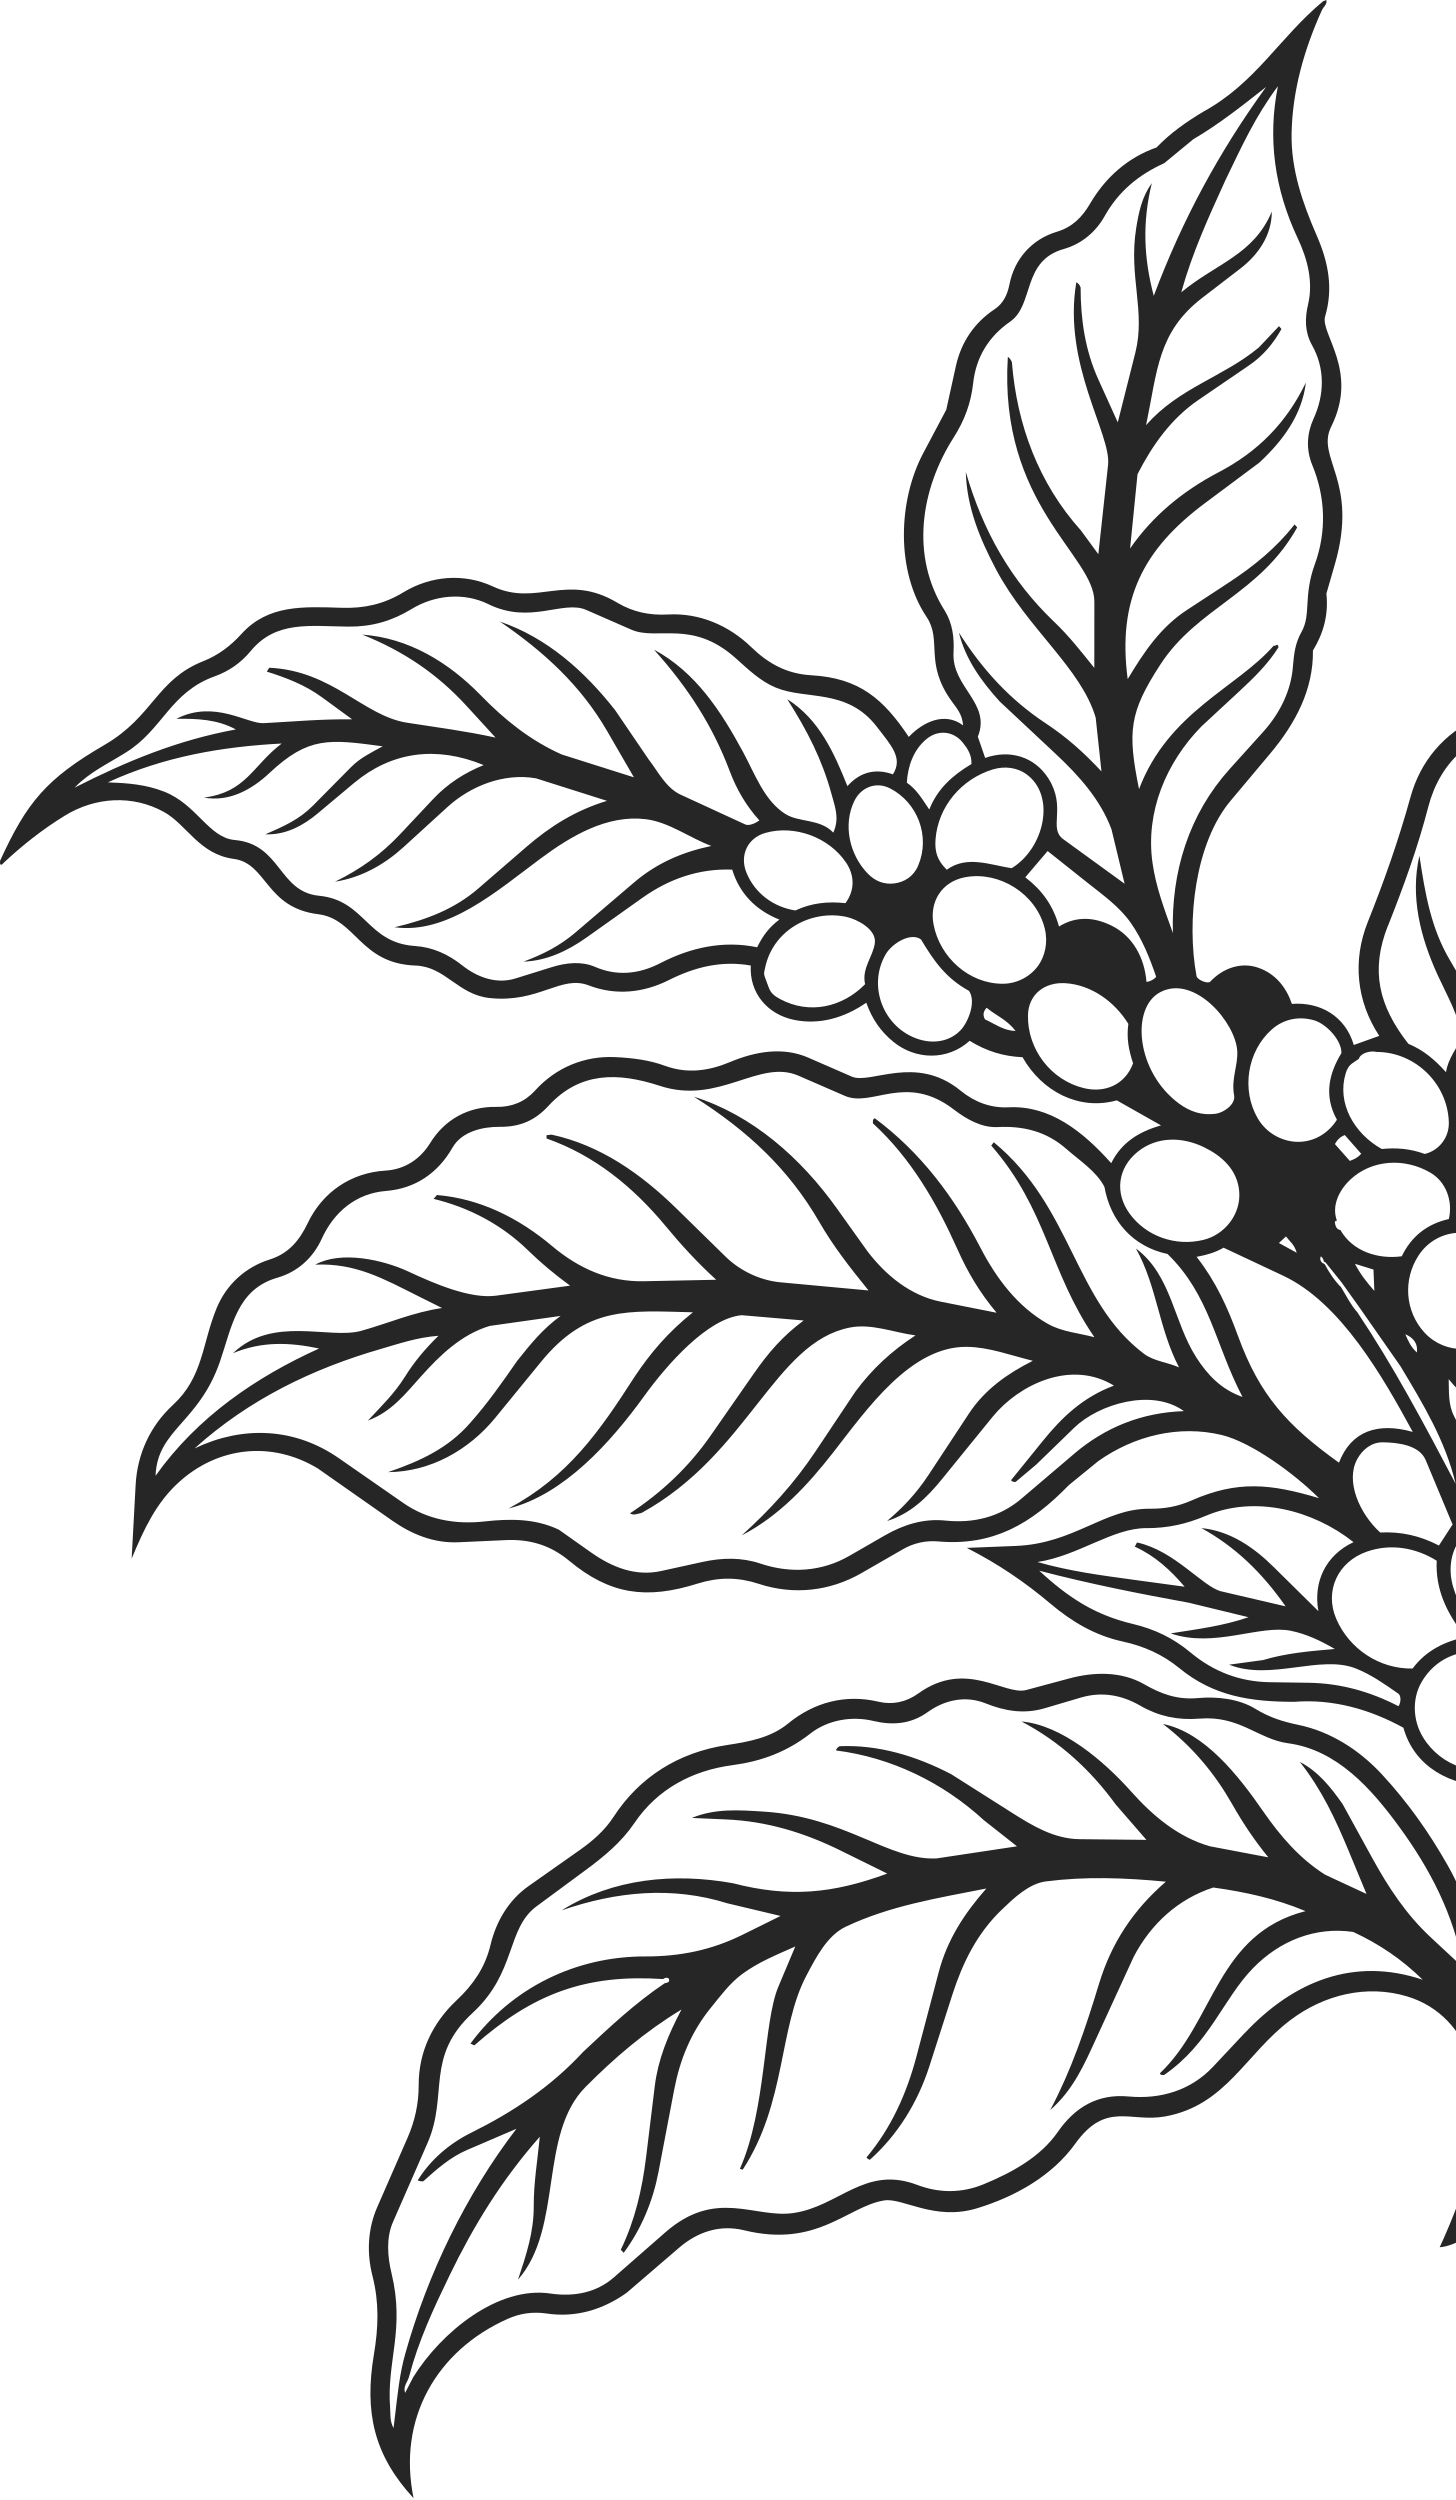
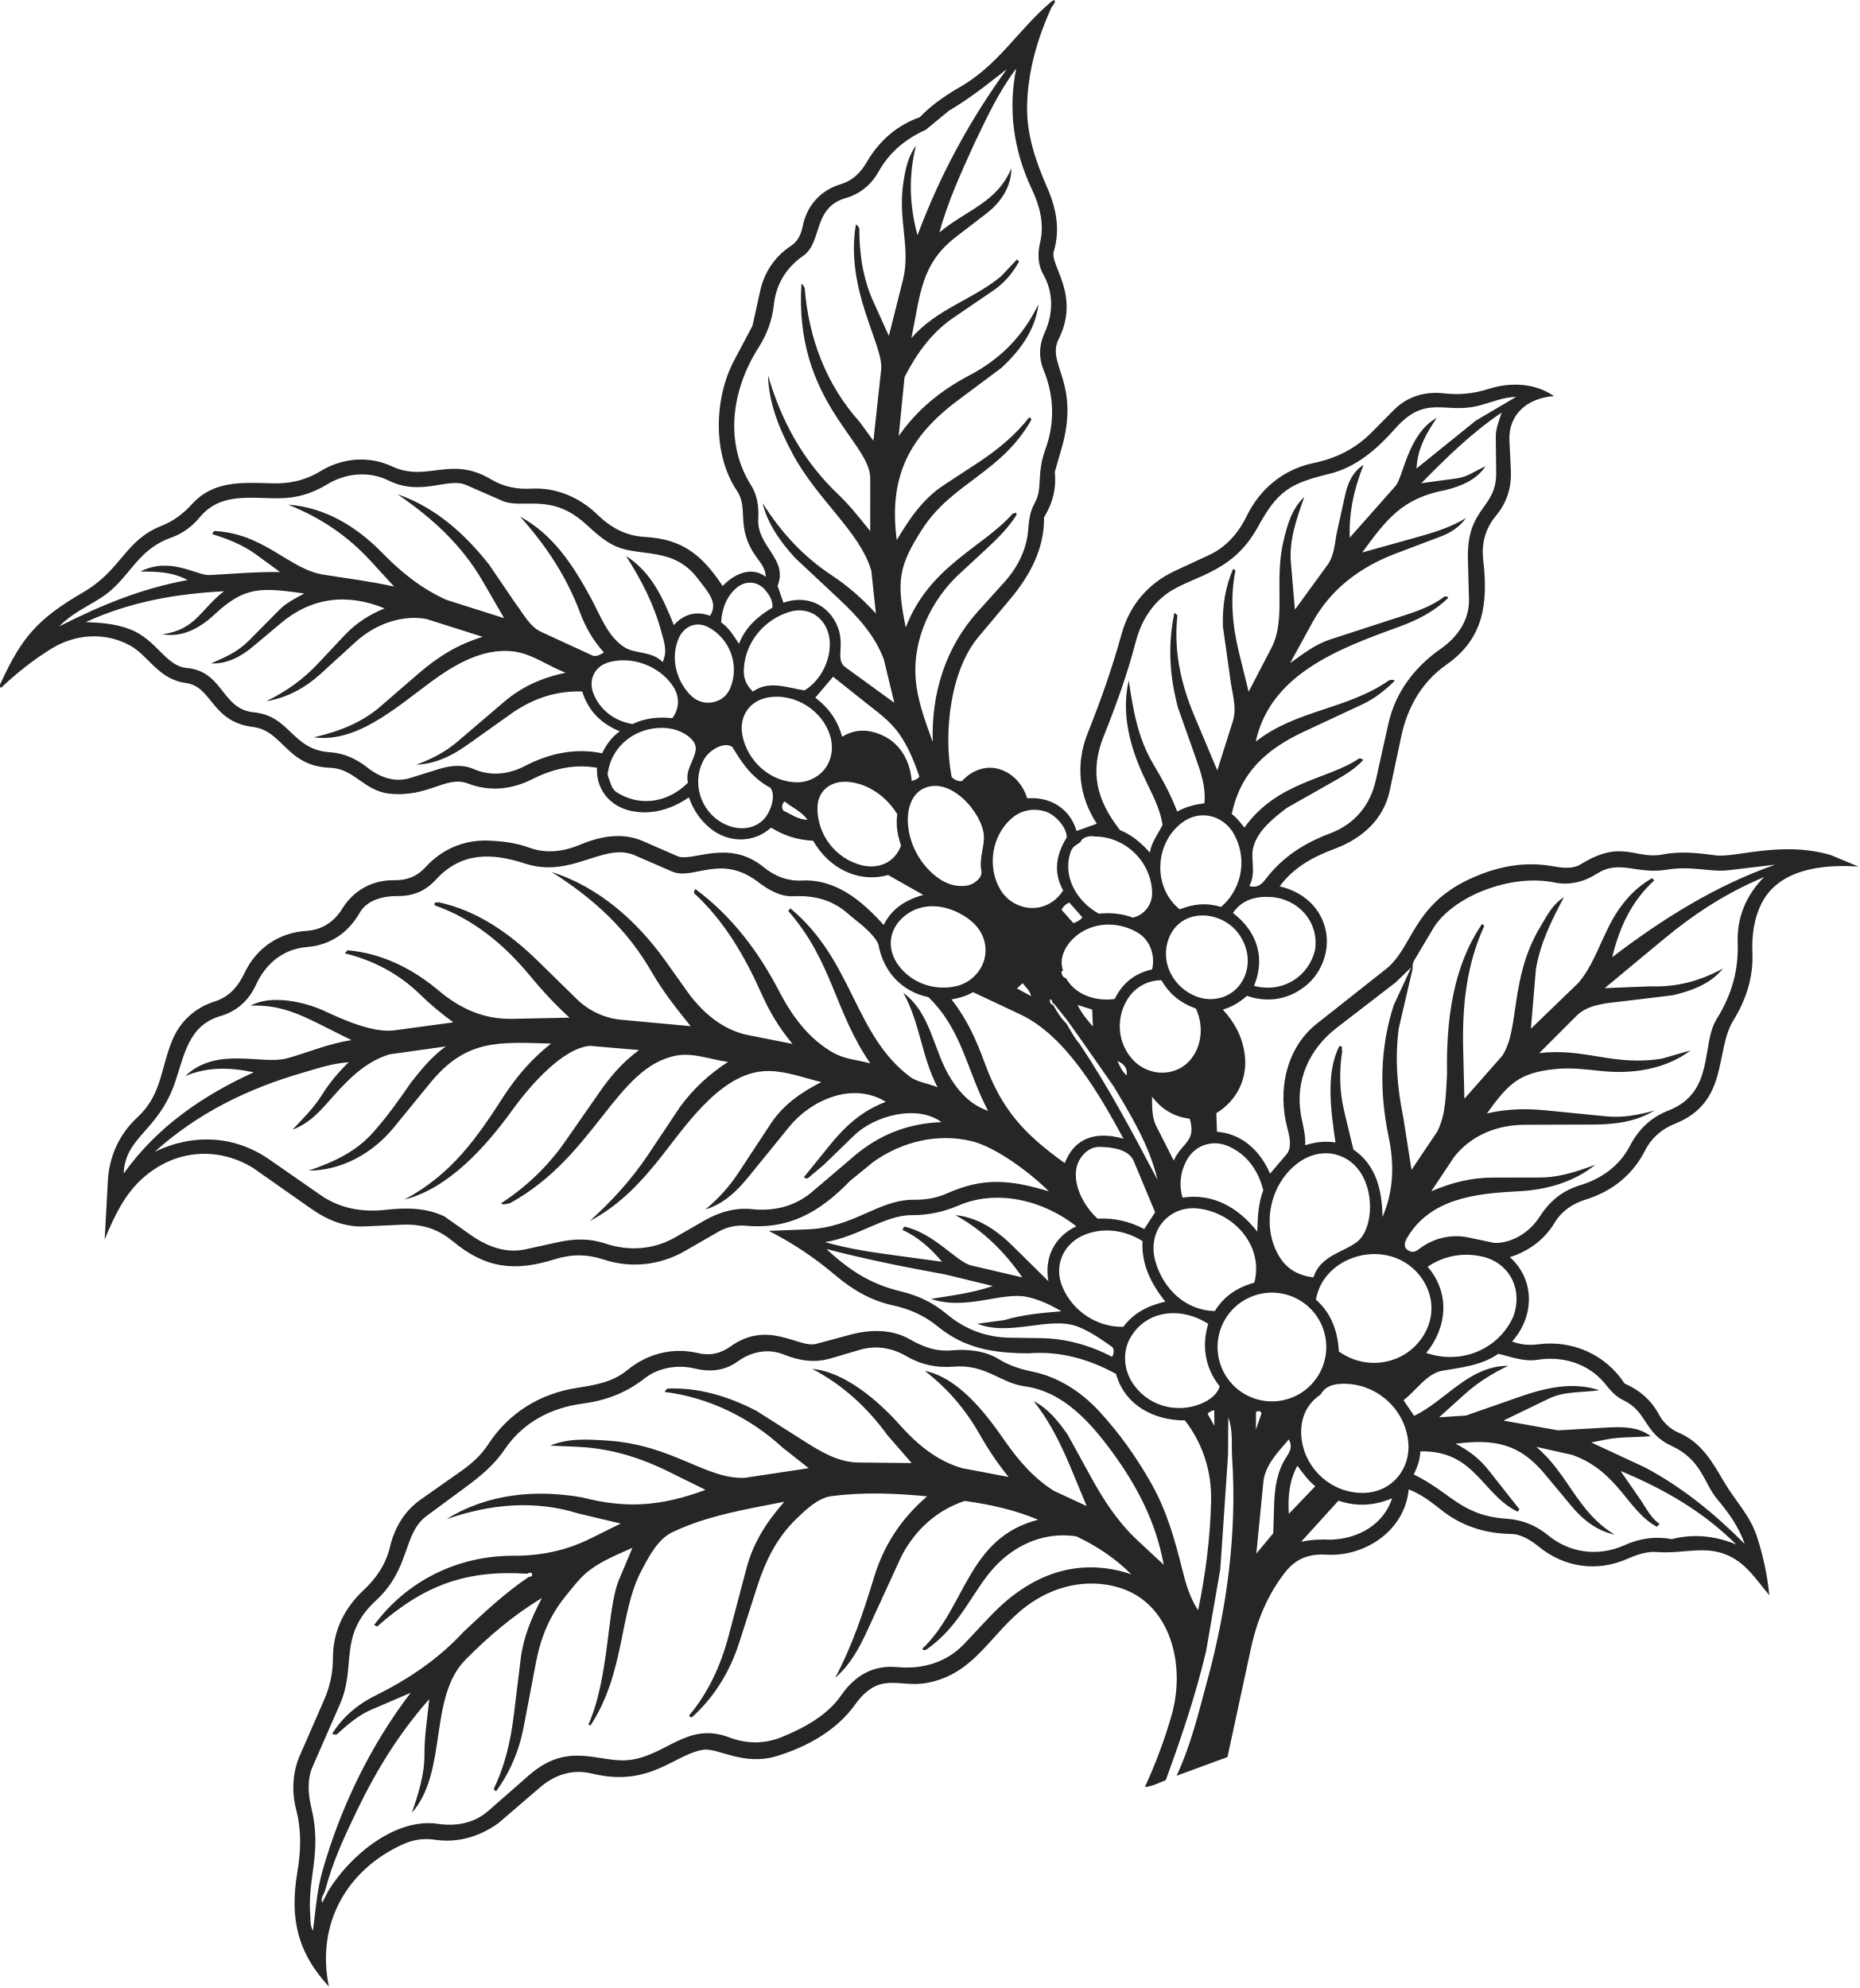
- <svg xmlns="http://www.w3.org/2000/svg" width="542" height="931" viewBox="0 0 542 931" fill="none">
+ <svg xmlns="http://www.w3.org/2000/svg" width="871" height="931" viewBox="0 0 871 931" fill="none">
  <path d="M857.512 400.482C834.386 393.614 812.995 401.786 803.495 400.565C795.174 399.493 787.247 398.502 778.861 400.135C765.648 402.72 759.778 392.714 740.368 404.695C736.006 407.384 730.671 406.239 725.901 405.465C712.657 403.322 699.701 406.205 687.623 411.949C661.425 424.423 661.617 443.878 649 453.857L616.643 479.422C602.158 490.872 598.206 510.887 602.885 528.345C603.952 532.32 605.102 537.51 602.505 540.554L594.772 549.622C590.128 538.865 581.672 530.964 569.91 530L569.619 521.317C579.268 515.384 584.415 505.105 582.892 493.694C581.817 485.69 578.327 478.947 572.649 472.798C577.408 471.384 580.579 469.288 583.948 466.36C593.529 469.733 603.679 468.205 611.954 461.272C618.387 455.882 622.77 446.139 620.969 436.34C618.97 425.462 610.548 417.651 599.268 415.093C605.885 406.07 615.157 401.182 625.172 397.44C638.003 392.65 647.981 383.611 650.801 370.319L656.16 345.088C659.094 331.296 665.694 319.463 677.447 311.222C694.875 298.999 696.932 282.626 694.6 262.26C693.707 254.489 695.593 247.451 700.63 241.443C705.638 235.466 707.912 228.241 707.538 220.39L706.874 206.287C706.315 194.483 714.812 186.426 727.737 185.508C718.921 179.385 707.495 178.845 697.189 182.115C690.207 184.333 683.431 185.05 676.227 184.213C667.31 183.188 659.003 185.666 652.678 192.064L642.311 202.528C634.648 210.261 625.631 214.667 615.114 216.852C601.012 219.782 589.991 229.005 583.844 241.655C579.936 249.702 574.183 256.239 566.147 259.965L550.24 267.356C537.639 273.203 528.967 283.477 525.282 296.792C520.828 312.87 515.527 327.967 509.354 343.371C503.646 357.634 505.103 372.821 513.644 385.762L504.152 389.152C500.971 378.281 491.455 373.034 481.103 373.858C478.999 367.623 474.872 362.449 468.305 360.292C461.974 358.212 455.374 360.588 450.695 365.558C449.774 366.538 445.836 364.879 445.584 363.488C441.771 342.888 445.066 313.932 458.261 298.218L473.011 280.64C482.294 269.586 489.146 256.9 488.935 242.263C492.989 235.657 494.76 228.725 493.953 221.047L497.135 210.019C506.083 179.044 489.924 170.555 495.736 158.893C506.132 138.078 491.558 124.265 493.481 117.796C496.542 107.468 494.715 97.71 490.402 87.837C485.091 75.667 480.743 63.125 480.988 49.73C481.281 33.667 485.725 18.279 492.263 3.819C492.899 2.416 494.317 1.654 493.935 -0L492.742 0.448C476.482 13.926 467.685 30.919 447.961 41.677C441.629 45.511 435.935 49.469 430.713 54.903C419.961 58.673 411.651 66.067 405.882 75.935C402.99 80.878 399.343 84.586 393.578 86.306C384.254 89.092 377.794 96.404 375.923 105.889C375.179 109.661 373.696 112.961 370.387 115.161C362.744 120.236 357.92 127.505 355.975 136.321L352.384 152.595L343.797 168.792C334.425 186.468 333.59 212.649 345.078 229.783C350.928 238.518 344.101 246.789 354.345 261.054C356.311 263.797 358.337 265.925 358.659 270.128C351.679 264.883 343.577 268.987 338.429 274.424C328.99 260.282 320.012 252.484 302.118 251.465C293.082 250.952 286.159 247.183 279.768 240.99C271.352 232.834 260.378 228.187 248.723 228.835C241.934 229.214 235.704 227.928 229.887 224.449C210.915 213.121 200.032 226.085 183.528 218.391C172.755 213.367 160.369 214.394 150.171 220.606C143.009 224.97 135.624 226.612 127.346 226.345C112.823 225.888 99.832 225.137 89.893 236.105C85.956 240.453 81.297 244.012 75.768 246.193C58.202 253.126 57.154 266.792 38.948 277.384C17.262 290.002 9.992 298.751 0.071 320.469C-0.22 322.241 0.411 322.565 1.507 321.166C8.425 314.742 15.744 308.915 24.126 303.76C35.477 296.772 49.381 295.913 61.061 302.384C69.607 307.123 74.163 318.142 87.037 319.853C99.518 321.513 98.832 338.025 118.481 340.452C132.637 342.2 133.994 358.838 154.742 359.574C165.96 359.974 170.48 370.456 182.455 371.682C200.766 373.563 208.878 362.96 219.246 366.962C229.077 370.751 239.425 369.835 249.111 364.969C258.709 360.147 268.644 357.63 279.587 359.566C279.02 369.756 285.775 377.777 295.746 379.809C305.167 381.735 314.458 379.055 322.603 373.407C324.754 379.489 328.005 384.16 332.721 388C341.061 394.791 352.952 394.99 361.095 387.596C367.301 391.417 373.479 393.367 380.791 393.716C388.003 406.439 401.792 413.709 415.89 409.773L432.363 419.099C424.03 421.451 417.572 425.561 413.82 433.165C403.155 421.209 390.888 411.601 375.648 412.36C368.916 412.697 362.901 410.405 357.691 406.137C340.993 392.479 324.184 403.97 317.201 400.93L300.995 393.862C291.662 389.793 281.432 391.496 271.925 395.484C263.864 398.866 255.89 399.908 247.737 396.934C241.735 394.731 235.528 393.976 229.147 393.672C217.635 393.123 207.033 397.543 199.284 406.098C195.431 410.363 190.542 412.314 184.88 412.207C174.409 411.995 165.589 416.899 160.183 425.686C156.519 431.646 150.709 435.513 143.632 435.927C130.829 436.674 120.117 443.869 114.575 455.533C111.537 461.913 107.472 466.829 100.462 469.026C91.402 471.879 84.31 478.338 80.683 487.131C75.138 500.584 75.781 512.721 64.312 523.297C55.932 531.029 51.136 541.468 50.513 552.947L49.026 580.433C53.652 569.32 58.173 559.671 66.533 552.051C81.219 538.644 101.254 536.541 118.318 546.83L145.998 566.236C153.436 571.454 161.656 574.746 170.731 574.34L188.356 573.537C197.357 573.127 205.03 575.461 211.895 581.175C227.166 593.884 240.704 595.729 259.822 589.72C267.628 587.265 274.916 587.301 282.625 589.84C295.527 594.086 309.095 592.583 320.839 585.811L336.292 576.908C340.257 574.628 344.776 573.627 349.322 574.028C369.747 575.811 383.943 567.598 398.044 553.05L409.046 544.083C422.39 534.652 439.077 530.554 454.999 534.403C466.006 537.064 482.082 548.816 491.199 557.923C473.17 552.507 460.788 551.246 443.664 558.803C438.51 561.072 433.625 561.899 428.11 561.852C411.263 561.707 400.097 574.83 378.261 575.708L360.037 576.435C371.845 582.474 381.58 589.105 391.268 597.271C399.259 604.017 407.888 609.088 418.093 611.302C426.023 613.02 432.952 616.112 439.226 621.247C451.954 631.669 465.646 633.758 481.992 633.758C496.405 632.624 510.145 636.555 522.634 643.408C526.67 658.021 540.27 665.206 554.899 665.196C563.376 676.197 567.482 689.142 567.153 703.119C566.743 720.556 564.544 737.356 561.076 754.123C557.146 748.034 555.347 741.779 553.631 734.889C550.157 720.916 546.333 707.419 539.201 694.801C532.195 682.405 524.238 671.157 514.601 660.748C506.225 651.705 495.537 644.86 483.65 642.374C477.55 641.102 472.77 639.582 467.486 636.361C461.26 632.569 453.151 631.729 446.024 632.37C438.403 633.051 432.384 630.833 426.063 627.202C417.633 622.356 407.423 622.565 398.156 625.06L382.187 629.356C374.041 631.544 359.781 617.79 341.934 630.669C337.478 633.882 332.387 634.964 327.082 633.704C314.869 630.821 303.124 633.914 293.481 641.851C287.005 647.184 278.729 648.641 270.658 649.865C252.795 652.576 238.159 661.692 228.486 676.603C225.242 681.605 220.784 685.504 216.004 688.88L196.833 702.381C189.439 707.592 184.765 715.48 182.668 724.28C180.688 732.59 176.286 739.046 170.102 744.851C161.057 753.332 155.876 764.185 155.916 776.486C155.941 783.356 154.505 789.851 151.785 796.08L140.441 822.032C136.973 829.976 136.508 838.943 138.685 847.447C141.241 857.43 140.941 866.699 139.249 876.771C135.663 898.146 139.12 914.234 154.027 930.343C147.918 900.753 162.577 875.385 188.981 863.572C193.704 861.454 198.534 860.813 203.54 861.552C214.372 863.166 224.443 860.182 233.356 853.84L252.863 837.084C259.864 831.076 268.101 828.355 277.173 830.568C304.372 837.216 315.637 821.645 329.225 819.449C336.201 818.324 347.934 827.229 363.902 822.351C378.014 818.036 391.795 810.353 400.434 798.304C411.881 782.332 420.921 790.543 433.939 788.157C456.615 784.011 463.805 764.899 480.6 752.239C493.046 742.854 508.954 738.893 524.132 743.499C548.263 750.832 555.386 779.801 548.667 803.236C545.377 814.699 541.401 825.411 536.142 836.886C539.8 836.582 542.339 835.015 545.939 833.673C553.201 813.754 559.882 794.033 564.816 773.285L571.472 734.774L575.106 681.195L575.215 663.788C577.547 670.186 576.604 676.527 577.001 682.561C579.338 717.819 574.669 752.851 565.335 787.194C561.158 802.544 557.802 816.983 551.002 831.604L574.825 822.85L585.872 771.713C588.68 758.696 593.809 746.542 601.904 736.226C606.865 729.903 613.144 727.585 620.919 728.062C639.291 729.193 657.908 716.762 659.696 697.487C665.671 699.783 670.416 703.561 675.304 707.388C684.903 714.901 695.727 718.182 707.802 718.373C712.518 718.451 717.228 721.556 720.788 724.448C732.639 734.056 747.921 736.285 762.037 730.046C766.316 728.157 771.192 726.45 775.812 726.824C788.88 727.889 799.425 722.96 811.231 729.405C818.642 733.449 822.875 740.401 828.568 747.033C827.651 737.567 825.7 728.531 822.729 719.462C819.507 709.615 812.492 702.7 807.471 694.121C801.857 684.518 796.713 675.393 785.842 670.8C782.332 669.313 779.125 666.392 777.153 662.913C773.534 655.99 768.138 651.117 760.843 647.965C751.924 634.377 736.498 627.452 720.321 629.561C716.194 630.083 712.304 629.798 708.111 628.235C718.665 616.527 718.907 599.277 707.083 588.745C715.896 585.953 723.22 580.582 727.971 572.706C731.253 567.254 736.331 563.703 742.533 561.789C754.909 557.97 764.641 550.187 770.422 538.745C773.358 532.923 778.235 528.7 784.313 526.292C809.852 516.186 802.941 492.209 811.682 477.97C817.735 468.109 821.147 457.692 820.654 446.009C820.312 437.937 821.458 429.702 825.192 422.603C833.316 407.194 853.121 404.616 870.363 405.838L857.456 400.472L857.512 400.482ZM463.603 757.004L451.748 769.648C443.467 778.476 432.161 781.851 420.224 780.724C408.762 779.648 400.256 784.777 393.928 793.931C387.435 803.313 376.765 809.099 366.283 813.422C358.069 816.81 349.627 816.719 341.588 813.66C322.021 806.223 312.437 821.787 295.297 824.153C280.882 826.14 266.644 814.799 247.745 831.348L228.587 848.118C221.995 853.889 213.568 855.383 204.952 854.11C185.483 851.22 164.357 868.449 153.901 885.234L150.854 891.118C150.043 888.627 151.824 887.033 152.343 885.04C155.819 871.751 161.393 859.814 167.418 847.365C176.385 828.833 186.852 811.774 201.028 795.712C200.13 804.769 198.736 812.869 198.767 821.525C198.806 831.144 196.046 839.56 192.908 848.939C209.91 829.497 200.447 794.828 218.155 777.075C228.887 766.308 240.114 756.612 253.782 748.348C248.747 757.931 245.065 766.828 243.825 776.97L240.624 803.157C239.137 815.324 236.459 826.921 231.178 837.812L232.262 838.953C238.828 830.073 243.14 819.755 245.24 808.75L251.063 778.2C253.214 766.915 257.397 756.697 264.71 747.703C268.264 743.333 271.756 738.549 276.354 735.159C282.335 730.75 289.036 728.035 296.169 724.866L289.885 739.781C284.17 753.361 285.465 785.237 275.537 807.685L276.577 807.991C292.843 783.109 289.912 755.257 300.389 735.544C303.847 729.038 308.039 720.78 314.947 717.509C331.408 709.712 348.856 706.918 367.306 703.28C358.935 712.807 352.742 722.461 349.593 734.38L341.281 765.855C337.625 779.689 331.845 792.514 322.697 803.403C323.013 803.939 323.414 804.121 323.923 804.314C334.258 795.12 341.772 782.953 346.116 769.431L354.642 742.865C358.474 730.939 363.848 719.992 373.1 711.122C377.402 707.001 383.122 701.453 389.457 700.642C404.266 698.735 418.903 699.274 434.169 700.74C421.909 711.312 413.829 723.743 409.288 738.731C404.263 755.284 398.944 771.053 391.096 785.787C399.682 778.269 403.745 768.895 408.052 759.503L422.218 728.645C428.64 716.421 438.731 707.184 451.819 702.91C463.869 704.587 475.004 707.034 486.182 711.698C453.027 720.176 452.345 752.764 431.938 772.103C432.144 772.816 432.977 772.794 433.546 772.704C450.418 761.075 455.518 744.339 466.626 732.942C476.622 722.68 489.842 717.401 503.948 719.458C513.627 723.949 522.137 729.699 529.81 737.261C504.251 728.646 481.707 737.761 463.611 757.053L463.603 757.004ZM544.978 732.798L532.797 721.453C523.672 712.961 517.06 702.913 511.044 691.964L499.964 671.798C495.567 665.572 490.912 659.682 484.065 656.145C492.287 666.576 497.393 677.565 502.334 689.5L508.888 705.308L493.541 698.177C484.031 692.199 476.77 683.745 470.398 674.531C461.284 661.337 448.532 645.073 433.095 642.019C444.119 650.504 452.332 660.357 458.999 672.1C463.048 679.225 467.231 685.407 472.319 691.674L450.581 687.558C438.772 684.201 429.297 676.215 421.225 667.15C411.032 655.703 395.322 642.38 380.398 641.076C394.646 648.547 406.153 659.147 415.507 672.011L426.926 685.17L402.012 684.908C392.613 684.813 384.552 679.954 376.828 675.051L354.271 660.735C341.117 653.882 327.078 649.679 312.685 650.286C312.025 650.659 311.442 651.127 311.347 651.87C331.823 654.454 351.057 663.741 366.44 677.883L378.725 687.568L348.816 692.072C330.857 692.979 314.929 676.558 284.288 674.633C275.305 674.07 266.389 673.377 257.638 676.998L270.508 677.566C285.587 678.229 299.445 682.448 313.002 689.129L330.414 697.719C309.95 705.262 293.769 706.697 272.869 701.299C251.18 697.425 228.376 699.404 209.137 711.424C229.722 704.313 250.407 702.392 270.861 708.788L290.682 713.5L276.346 720.591C264.995 726.197 253.194 728.615 240.47 728.574C214.361 728.48 190.504 740.323 175.195 761.031L176.633 761.707C198.348 742.531 217.939 735.097 246.941 737.003C247.531 736.553 248.329 736.326 248.892 736.717C249.369 737.047 249.27 737.863 248.926 738.107C248.647 738.306 247.905 738.543 247.536 738.557C236.607 745.895 227.084 754.816 217.156 764.127C205.213 777.064 191.134 786.47 175.417 794.257C167.007 798.425 160.136 804.561 155.561 811.965C156.215 812.322 156.856 812.341 157.586 812.347C162.484 807.96 167.533 803.392 173.967 800.632L192.313 792.761C173.471 817.342 159.273 846.789 150.919 876.523C148.773 884.168 148.079 891.641 147.176 899.057L146.547 904.241C145.11 901.497 145.469 899.159 145.285 896.817C143.922 879.141 150.912 867.681 145.779 846.444C144.27 840.214 143.8 833.293 146.347 827.462L159.211 798.06C167.086 780.052 158.158 766.082 176.034 749.575C192.413 734.451 188.502 718.264 199.817 709.907L217.757 696.67C224.919 691.392 231.36 686.134 236.326 678.801C244.806 666.272 257.784 659.327 272.763 657.347C283.692 655.901 293.122 652.347 301.821 645.545C308.318 640.464 317.248 638.979 325.247 640.879C332.382 642.583 339.204 642.099 345.528 637.55C351.729 633.09 359.512 631.319 367.01 634.321C374.131 637.175 381.29 638.444 389.08 636.14L402.513 632.174C410.276 629.881 417.686 631.181 424.615 635.187C431.523 639.19 438.74 640.667 446.663 640.018C461.717 638.789 468.399 647.668 479.752 649.202C497.871 651.653 510.647 666.017 521.103 680.348C532.62 696.12 541.344 712.921 544.975 732.789L544.978 732.798ZM609.259 522.271C606.398 506.167 613.071 491.292 625.892 481.413L653.548 460.099L660.914 452.987L652.681 470.734C646.111 491.11 645.984 511.735 650.344 532.576C652.983 545.158 652.674 557.859 647.43 569.9C647.233 556.848 644.226 545.444 633.799 538.325L629.478 520.327C627.216 510.878 627.148 501.571 628.576 492.013C628.288 491.799 628.39 491.241 628.463 490.799C628.459 490.623 628.456 490.448 628.456 490.282C628.356 490.101 628.025 489.965 627.675 489.92C627.534 489.931 627.381 489.937 627.223 489.934C620.716 502.429 623.289 520.533 625.411 535.002C620.133 534.314 615.983 534.856 611.207 536.307C611.509 531.33 610.095 526.987 609.262 522.28L609.259 522.271ZM616.247 608.628C617.762 600.046 623.526 593.401 631.483 589.881C642.98 584.802 656.551 587.206 664.531 596.939C671.279 605.16 672.434 616.116 666.59 625.483C658.129 639.055 640.064 642.226 627.005 632.916C626.43 623.446 623.547 615.083 616.247 608.628ZM608.476 544.193C613.838 540.432 620.066 539.141 625.99 540.802C644.547 546.02 644.902 574.373 635.549 581.535C628.688 586.784 618.502 587.858 615.048 598.218C606.843 597.123 601.583 593.55 598.011 586.505C590.797 572.286 595.33 553.403 608.476 544.193ZM571.813 639.77C566.868 626.611 573.53 611.927 586.688 606.983C599.847 602.039 614.529 608.702 619.474 621.861C624.419 635.021 617.757 649.704 604.599 654.649C591.44 659.593 576.757 652.93 571.813 639.77ZM590.644 662.23L588.139 669.501L588.206 661.328C588.211 660.983 589.352 660.783 589.681 660.857C590.01 660.931 590.979 661.242 590.635 662.234L590.644 662.23ZM545.717 609.564C537.696 611.476 531.088 614.634 526.041 621.363C513.724 621.606 502.425 614.046 497.619 602.86C493.113 592.363 498.322 581.582 508.961 577.844C517.699 574.769 527.054 576.242 535.03 581.206C534.535 591.67 538.527 600.553 545.717 609.564ZM513.99 570.706C506.317 563.727 500.941 551.633 505.421 543.392C507.364 539.825 510.759 537.052 514.992 537.115C520.616 537.204 528.578 538.121 530.936 543.761L540.936 567.721L535.857 575.553C528.686 571.846 521.733 570.322 513.99 570.706ZM493.637 470.134L499.535 477.479L505.938 486.443L521.51 508.746C529.86 522.673 538.228 536.396 542.09 552.592C530.337 530.247 518.981 508.875 505.472 488.686C502.963 485.909 501.356 482.49 499.441 479.385C496.967 476.948 494.949 473.819 493.301 470.759L492.763 470.463C491.871 470.081 491.322 468.811 491.904 467.844C492.836 468.637 492.878 469.359 493.024 469.886C493.273 469.855 493.493 469.97 493.628 470.138L493.637 470.134ZM502.845 439.3C510.854 431.769 523.081 431.093 532.682 436.704C538.618 440.169 541.086 447.4 539.542 453.966C531.496 455.784 525.599 460.39 522.017 467.837C513.295 469.046 503.704 466.061 499.185 458.072C497.959 457.879 497.454 456.977 497.233 455.948C497.106 455.362 496.836 454.642 497.871 454.575C495.84 449.197 498.537 443.35 502.854 439.296L502.845 439.3ZM497.115 426.041C498.045 424.34 499.19 423.349 500.777 422.679L506.911 429.655C505.418 431.297 504.363 431.641 502.678 432.327L497.118 426.05L497.115 426.041ZM527.641 503.657C525.412 501.626 524.49 499.53 523.337 496.877C525.799 497.926 528.124 499.827 527.641 503.657ZM511.478 472.784L511.809 480.745C508.71 477.171 506.606 474.531 504.581 470.636L511.478 472.784ZM541.197 591.121C539.273 584.756 540.182 578.241 543.59 573.51C547.673 567.84 554.224 565.139 561.197 565.969C577.895 567.957 591.868 583.378 587.414 600.672C579.188 602.952 573.018 607.245 568.892 613.992C555.368 613.649 545.089 604.021 541.192 591.133L541.197 591.121ZM576.844 537.558C584.431 541.432 589.376 548.563 591.592 557.365C589.249 563.795 588.993 569.42 588.8 576.788C580.205 565.78 568.219 558.633 553.803 560.839C551.991 554.744 552.826 548.89 555.608 543.574C559.729 535.706 569.068 533.153 576.848 537.568L576.844 537.558ZM539.492 513.598C544.147 519.57 549.653 522.968 557.17 523.916C560.355 534.91 553.476 534.855 549.671 543.508L541.453 527.307C539.258 522.987 539.631 518.087 539.492 513.598ZM558.424 495.062C551.781 504.459 538.229 504.677 530.48 496.251C523.202 488.333 522.424 476.528 528.261 467.558C531.759 462.181 537.548 459.059 543.878 459.061C547.603 465.435 552.638 469.654 560.051 472.346C563.401 479.63 563.129 488.42 558.433 495.059L558.424 495.062ZM581.997 459.038C577.585 467.181 567.909 469.778 559.949 466.543C549.87 462.453 543.897 451.81 546.695 441.447C548.523 434.67 553.48 429.939 560.41 428.914C568.048 427.78 575.598 431.501 579.605 436.688C584.664 443.237 585.974 451.703 582.006 459.035L581.997 459.038ZM553.681 385.174C561.556 379.306 571.694 381.451 577.088 389.308C584.255 400.583 582.346 415.663 571.83 424.707C564.959 422.684 558.974 423.239 552.483 425.876C539.767 415.626 540.554 394.96 553.678 385.165L553.681 385.174ZM615.923 444.399C613.285 456.905 600.991 465.339 587.275 461.69C592.791 448.3 588.452 435.952 577.392 427.563C581.602 421.315 588.119 419.688 594.825 420.057C607.754 420.78 617.538 431.331 615.919 444.39L615.923 444.399ZM700.477 204.721L700.664 221.372C700.861 238.571 686.791 237.217 687.431 261.794L687.922 280.66C688.167 290.191 682.678 298.261 674.769 303.789C662.477 312.367 653.466 324.172 650.183 338.916L644.327 365.258C641.721 376.963 634.559 385.89 622.861 390.296C610.826 394.828 600.529 401.358 592.662 411.755C590.794 414.224 588.646 416.029 585.042 414.899C588.483 408.846 585.445 402.256 586.957 396.626C589.038 388.891 596.538 382.966 602.638 378.346L623.097 366.751C628.657 363.601 634.099 360.632 638.368 355.951C637.984 355.264 637.129 355.201 636.443 355.199C622.097 365.058 598.284 365.848 582.766 387.548C580.626 385.089 579.576 383.208 576.848 381.229C580.838 361.979 592.725 350.996 610.724 342.591L637.948 329.888C643.889 327.115 648.766 323.142 653.186 318.81C652.378 318.095 651.182 318.399 650.389 318.666C630.839 332.32 607.017 332.365 588.052 347.327C594.902 315.997 626.124 304.036 655.088 293.558C663.852 290.39 671.725 286.34 678.226 279.969C677.945 279.275 677.126 279.281 676.479 279.358C669.076 284.987 660.063 287.386 651.034 290.322L623.096 299.406C615.992 301.712 610.478 306.039 604.177 310.537L614.557 291.588C623.151 275.908 636.827 265.594 653.666 259.215L674.935 251.16C679.676 249.368 683.658 246.552 686.565 242.591C678.56 247.449 670.153 249.746 661.35 252.201L637.944 258.72C649.349 243.107 656.802 233.239 677.076 229.477C684.382 227.625 691.394 224.772 695.687 218.358C690.841 220.48 687.332 223.337 682.358 224.01L665.599 226.286C677.349 214.357 688.944 202.902 703.201 193.221C701.946 197.32 700.434 200.652 700.481 204.677L700.477 204.721ZM516.89 344.759C522.723 330.054 527.918 315.808 531.892 300.471C534.026 292.239 538.243 284.74 544.735 279.339C556.671 269.398 576.283 270.042 589.047 246.819C598.105 230.352 603.5 226.485 622.494 221.915C635.224 218.847 644.919 210.215 653.406 200.666C667.858 184.396 676.616 194.044 692.343 190.016C698.438 188.453 703.846 186.005 710.022 185.846L691.092 197.002L663.363 219.394C663.849 210.18 667.67 203.34 672.873 195.669C659.307 203.125 657.196 223.447 653.487 227.625L632.089 251.795C631.691 239.671 634.089 229.074 638.551 217.69C633.161 221.129 631.064 226.666 629.847 232.164L626.228 248.531C625.068 253.768 624.98 260.006 621.767 264.425L606.407 285.525L604.537 263.541C603.634 252.895 607.124 243.238 610.783 232.759C604.932 238.263 602.919 245.681 601.142 253.01C596.455 272.397 602.585 289.705 595.33 303.614L584.737 323.932L580.283 305.828C577.121 292.986 575.945 280.26 578.574 267.123C578.115 266.786 577.794 266.678 577.509 266.391C573.717 274.966 572.438 283.926 572.69 293.362L576.017 317.013C576.74 323.86 579.452 331.104 577.367 337.697L570.064 360.769L559.247 335.079C552.853 319.887 549.578 304.312 551.396 288.133L549.994 286.945C546.785 301.859 547.688 316.652 551.674 331.491L559.923 354.8C562.394 361.79 564.766 368.517 564.027 376.174C559.57 376.757 555.634 377.706 551.274 380.041C548.211 371.973 544.362 364.991 540.049 357.746C532.907 345.735 530.709 332.832 528.591 318.652C525.105 333.878 528.916 348.97 535.371 363.079C538.871 370.733 543.269 378.123 544.392 386.285C542.626 390.212 539.22 394.256 538.501 399.286C534.392 394.74 530.285 391.139 524.468 388.71C513.519 374.699 510.212 361.527 516.862 344.738L516.89 344.759ZM506.045 394.302C506.583 392.302 510.051 391.134 512.651 391.747C526.956 391.735 539.138 403.526 539.543 417.934C539.707 423.651 535.85 428.488 530.581 429.73C525.175 427.76 520.101 427.339 514.571 427.889C504.292 422.159 497.753 410.814 501.142 399.699C501.633 398.101 502.273 396.873 503.728 395.88L506.04 394.315L506.045 394.302ZM473.579 383.399C478.088 379.387 483.93 378.314 489.561 380.023C493.702 381.283 499.641 387.158 499.544 392.183C495.011 399.644 492.841 407.89 497.869 416.986C494.52 422.287 488.842 425.595 482.423 425.19C477.27 424.861 471.645 422.059 468.383 416.477C462.222 405.916 464.411 391.551 473.588 383.395L473.579 383.399ZM460.747 391.452C461.061 396.853 458.429 401.739 459.579 407.896C460.223 411.354 455.554 414.387 452.794 414.758C447.621 415.455 443.239 414.025 439.123 411.01C423.072 399.238 420.952 375.289 432.125 369.459C444.784 362.853 460.135 380.697 460.759 391.458L460.747 391.452ZM482.908 466.527L476.267 462.901L478.899 460.447C480.359 462.424 481.955 463.299 482.908 466.527ZM381.818 326.702L390.137 316.925L405.196 328.903C410.918 333.457 416.945 337.687 421.18 343.787C425.389 349.844 428.078 356.503 430.549 363.743C429.833 364.74 428.174 365.581 426.948 365.637C426.218 356.724 421.934 348.669 414.003 344.737C407.648 341.596 400.938 340.969 394.371 345.037C392.2 337.185 388.089 331.527 381.809 326.706L381.818 326.702ZM483.246 88.676C486.983 96.604 489.098 104.997 487.113 113.433C485.899 118.608 485.878 123.697 488.614 128.572C493.472 137.213 493.253 147.002 489.183 155.889C486.643 161.437 486.313 167.444 488.718 173.264C493.64 185.174 494.038 198.016 489.671 210.039C485.236 222.213 488.382 228.815 484.649 235.393C482.248 239.621 481.845 243.804 481.448 248.61C480.698 257.538 476.414 265.883 470.436 272.514L457.987 286.317C442.744 303.217 436.095 324.713 436.794 347.481C433.531 338.408 430.482 330.377 429.197 321.371C426.489 302.382 434.284 283.885 447.462 270.474L461.504 257.455C466.983 252.372 472.203 247.292 476.096 241.059C476.077 240.484 475.801 240.027 475.57 240.103C475.315 240.199 474.512 240.771 474.392 240.369C460.715 256.13 435.124 265.018 424.173 293.868C419.826 272.398 420.537 265.303 432.085 247.526C446.045 226.047 469.139 221.329 483.051 196.459C482.822 196.015 482.508 195.842 482.118 195.303C475.215 204.091 466.972 210.805 457.575 216.965L441.999 227.172C432.259 233.555 426.147 242.565 419.952 252.906C416.038 223.157 425.862 204.417 448.747 187.358L468.967 172.278C477.616 164.268 484.879 154.586 486.315 142.448C479.052 157.524 468.377 168.248 453.866 175.842C440.42 182.869 429.193 192.18 420.845 204.255L423.609 176.6C429.127 165.786 436.162 155.858 446.285 148.947L465.207 136.027C470.393 132.488 474.18 127.937 477.218 122.524C476.962 122.121 476.654 121.936 476.291 121.469L468.796 129.399C455.363 140.526 439.09 144.344 426.798 158.316C431.062 137.997 431.074 123.702 447.782 110.866L461.933 99.989C468.544 94.906 473.634 87.6 473.619 78.793C466.877 94.951 452.83 98.109 439.9 108.86C444.031 93.995 450.114 80.787 456.388 67.007C462.186 55.059 467.28 43.615 475.894 32.106C471.98 51.587 474.693 70.532 483.246 88.676ZM364.157 274.308C369.207 261.778 354.392 255.924 355.091 243.044C355.393 237.516 354.767 232.087 351.728 227.264C339.071 207.129 342.711 182.44 355.161 162.89C359.201 156.55 361.595 150.09 362.411 142.664C363.473 132.963 368.23 125.294 376.176 119.782C385.212 113.519 380.461 97.169 396.093 92.75C402.742 90.865 408.018 86.461 411.367 80.494C416.577 71.21 424.008 65.102 433.578 60.758L444.377 51.857C454.168 46.11 462.439 39.469 471.49 32.389C454.068 56.437 440.336 81.675 429.664 110.16C425.933 96.222 425.347 82.797 428.943 68.195C425.213 73.369 424.05 79.096 423.098 85.108C420.259 103.052 426.693 115.943 422.804 131.341L416.259 157.288L408.989 141.23C404.092 130.411 402.42 118.88 402.423 107.135C402.118 106.075 401.531 105.454 400.812 105.142C395.656 135.753 413.887 161.65 412.647 173.091L409.021 206.39L402.54 197.55C386.817 180.043 378.687 158.269 376.828 134.846C376.383 133.829 375.824 133.197 375.319 132.877C371.83 187.919 407.549 206.871 407.537 224.013L407.521 248.722C402.39 242.368 398.151 236.893 392.594 231.592C376.433 216.183 366.026 197.697 359.664 175.758C360.004 188.777 364.886 200.692 370.999 212.176C382.745 234.253 402.621 248.818 408.036 267.267L410.182 287.277C403.445 280.05 397.152 274.475 389.35 269.31C376.185 260.601 365.949 249.513 357.112 235.592C359.442 245.275 365.366 253.629 372.331 261.27L393.188 280.797C401.737 288.808 409.756 297.674 413.92 308.841L418.8 329.102L395.977 312.528C390.232 308.357 397.305 300.742 390.419 289.881C385.296 281.808 376.081 278.994 366.874 282.256L364.142 274.324L364.157 274.308ZM369.787 286.524C374.395 285.125 378.91 285.996 382.021 288.163C393.444 296.134 388.92 315.927 376.744 323.319C368.818 322.14 360.101 318.411 352.578 323.888C348.972 320.348 348.036 317.083 348.399 312.488C349.351 300.366 358.032 290.088 369.783 286.515L369.787 286.524ZM345.035 275.216C349.363 271.635 354.997 272.221 358.469 276.455C360.293 278.68 361.928 281.152 361.763 284.53C354.583 288.818 349.106 293.796 346.065 301.465C343.282 297.377 341.498 294.15 337.699 291.452C338.062 285.339 340.151 279.254 345.035 275.216ZM27.771 293.328C33.301 287.55 40.232 284.426 46.889 280.21C60.648 271.693 63.274 257.83 80.029 251.836C85.287 249.954 89.802 246.761 93.344 242.468C102.796 231.007 115.359 233.219 129.71 233.355C138.419 233.44 145.88 231.311 153.295 226.79C161.971 221.503 172.841 220.537 181.884 224.995C197.508 232.698 209.666 223.349 218.312 227.136L235.064 234.466C244.792 238.73 257.606 230.517 273.903 245.044C278.541 249.173 283.027 253.619 288.866 256.049C300.17 260.771 315.445 256.206 326.537 270.651C331.943 277.682 336.388 282.321 332.509 288.372C326.307 286.108 320.335 287.334 315.581 292.768C310.642 280.427 305.099 267.888 293.173 260.376C300.624 272.074 306.174 282.917 309.654 295.691C311.027 300.756 312.69 304.767 310.32 310.074C305.4 304.835 297.601 306.342 292.518 303.159C284.611 298.211 281.061 288.071 276.749 280.109C268.547 264.973 259.147 250.328 243.552 241.929C256.185 256.024 265.404 270.27 271.792 287.272C274.369 294.13 277.976 300.216 282.797 305.523C281.536 306.454 279.003 307.707 277.518 307.018L253.477 295.942C248.022 293.429 245.078 287.364 241.492 282.715L229.045 264.414C217.765 250.101 203.916 237.554 186.167 231.472C202.628 242.757 216.241 255.226 226.096 272.246L236.074 289.48L209.133 280.948C197.4 275.691 187.92 268.05 178.972 258.868C167.149 246.735 152.261 237.561 134.923 236.333C150.244 242.455 162.816 250.94 173.714 262.85L184.54 274.683C173.332 272.233 162.74 270.871 151.527 269.129C135.416 266.629 123.802 249.741 100.267 248.669L99.355 250.113C106.432 252.328 113.597 255.051 119.862 259.639L131.138 267.883C119.497 267.737 109.218 268.731 98.17 269.307C92.096 269.625 79.809 260.461 65.714 267.67C73.369 267.631 80.696 267.798 87.835 271.642C66.141 275.636 47.381 283.372 27.795 293.308L27.771 293.328ZM341.939 322.346C340.17 326.513 336.641 328.546 333.026 328.99C329.397 329.428 326.006 328.312 323.045 325.216C316.314 318.173 313.883 307.166 318.121 298.34C320.63 293.126 326.281 290.961 331.406 293.567C341.66 298.787 346.575 311.396 341.93 322.349L341.939 322.346ZM314.857 336.336C308.304 335.629 302.324 336.224 296.197 339.056C288.044 337.796 281.006 332.646 277.908 324.789C275.481 318.634 278.234 312.133 284.968 310.195C295.855 307.06 308.694 311.776 315.069 321.219C318.398 326.151 318.281 331.703 314.848 336.34L314.857 336.336ZM245.843 358.704C237.856 362.838 229.617 363.533 221.649 360.083C216.489 357.855 210.803 358.515 205.433 360.18L191.963 364.379C184.968 366.56 177.864 364.054 172.076 359.463C167.027 355.457 161.185 352.716 154.572 352.291C136.588 351.139 136.069 335.267 118.819 333.58C103.62 332.099 104.733 314.346 87.418 312.819C77.67 311.961 73.397 299.62 61.098 294.794C54.27 292.111 47.46 291.604 40.152 291.347C61.228 281.671 82.919 278.031 104.905 276.888C94.021 285.146 91.704 295.048 75.921 297.018C85.207 298.694 93.522 294.271 100.399 287.821C114.938 274.189 122.625 275.26 142.52 277.928C138.182 280.296 134.175 282.186 130.667 285.739L116.555 300.01C111.395 305.223 105.547 307.774 98.829 310.693C106.476 311.02 113.022 307.366 118.354 302.889L131.725 291.681C145.888 279.812 162.548 277.688 180.124 284.916C173.017 287.795 166.719 291.803 161.315 297.554L149.039 310.627C141.98 318.143 134.323 323.65 124.754 328.357C134.476 326.824 143.034 322.081 150.384 315.37L166.579 300.586C175.26 292.657 187.651 287.773 199.581 289.848L226.039 298.229C214.404 301.779 205.034 307.597 196.046 315.37L178.228 330.785C169.327 338.485 159.05 342.471 146.948 345.303C166.793 348.031 185.197 331.659 201.317 319.719C212.583 311.37 226.006 303.313 240.489 305.073C249.179 306.131 256.815 312.044 264.91 315.03C253.762 317.389 244.404 321.55 236.027 328.709L214.327 347.235C208.512 352.195 202.391 355.347 194.95 358.112C203.513 357.836 211.416 354.118 218.5 349.076L239.268 334.32C249.209 327.258 260.407 323.373 272.67 323.847C275.385 332.731 281.448 338.965 290.242 342.457C286.705 345.075 284.167 348.221 281.969 352.768C269.415 350.169 257.274 352.787 245.861 358.697L245.843 358.704ZM322.165 366.515C313.63 375.219 301.287 377.852 290.549 372.065C288.74 371.093 287.138 370.094 286.273 367.737L284.841 363.869C284.273 362.358 284.654 361.851 284.827 360.902C287.566 346.342 302.116 338.63 315.201 341.455C319.329 342.347 326.284 346.115 325.811 350.969C325.326 355.984 320.763 360.546 322.165 366.515ZM357.685 383.691C353.739 387.793 347.794 388.842 342.073 387.001C329.11 382.841 322.913 367.345 329.823 355.396C332.187 351.317 339.11 347.063 342.967 349.833C347.686 357.663 352.117 364.229 360.849 368.992C363.673 373.023 360.511 380.759 357.685 383.691ZM366.803 379.611C366.062 378.164 365.971 376.899 367.422 375.283C370.922 378.239 374.896 379.604 378.205 383.931C373.834 383.859 370.613 381.37 366.803 379.611ZM347.647 344.229C346.059 335.826 350.691 328.297 359.483 326.666C372.121 324.318 385.856 332.803 389.063 345.763C390.414 351.211 388.972 356.055 386.948 359.133C383.996 363.61 378.8 366.321 373.522 366.35C360.894 366.429 349.957 356.487 347.651 344.238L347.647 344.229ZM421.955 395.989C419.039 403.882 411.573 407.134 403.654 405.225C391.396 402.276 382.564 390.774 382.817 378.062C382.973 370.292 389.041 365.642 396.783 366.142C406.467 366.775 415.108 373.037 420.197 381.3C419.484 386.483 420.275 390.883 421.96 395.977L421.955 395.989ZM423.644 428.944C430.753 423.165 440.219 423.246 448.451 427.261C454.968 430.445 460.908 435.634 461.497 443.893C462.095 452.315 456.006 459.841 448.127 461.741C437.669 464.278 426.79 460.353 420.696 451.99C415.012 444.191 416.273 434.935 423.644 428.944ZM399.91 541.478L380.344 558.131C372.368 564.921 362.609 567.352 352.142 566.265C344.128 565.431 336.653 567.689 329.662 571.708L316.249 579.43C306.037 585.304 294.426 586.04 283.298 582.312C276.071 579.894 268.96 580.051 261.443 581.701L246.15 585.057C236.731 587.12 228.007 583.705 220.158 578.164L208.146 569.676C199.386 565.474 189.95 565.528 180.474 566.584C169.411 567.811 158.837 565.86 149.863 559.483L126.207 543.045C109.834 531.664 90.472 530.771 72.468 539.386C92.74 521.127 116.346 509.721 141.736 502.373C148.953 500.285 155.306 498.054 163.287 497.445C158.439 502.188 154.392 506.961 150.815 512.68C146.925 518.892 142.038 523.669 137.018 529.006C145.769 525.801 151 519.034 156.784 512.579C163.894 504.648 171.817 496.942 182.379 493.774L208.777 490.049C201.967 494.988 197.519 500.629 192.592 506.793C187.033 514.816 181.592 522.598 175.059 529.937C166.967 539.265 156.493 544.136 144.509 548.223C160.209 548.134 174.564 540.069 184.454 527.976L201.418 507.218C218.477 486.352 233.718 488.087 258.049 488.704C248.797 496.108 242.327 503.695 236.267 512.789C223.257 533.007 211.646 549.841 189.389 561.769C209.908 556.667 227.389 537.202 239.861 519.95C248.316 508.241 263.486 490.922 276.224 489.783L299.276 491.753C291.411 497.566 286.02 503.905 280.723 511.518L264.633 534.629C256.556 546.238 246.426 555.812 234.62 563.553C235.801 564.512 237.573 563.67 238.949 563.402C278.757 541.491 288.341 499.905 316.485 494.38C324.586 492.791 332.629 496.192 340.933 497.302C332.069 503.054 324.816 509.749 318.517 518.289L303.651 540.566C295.772 552.371 286.679 562.325 276.206 571.789C290.281 564.473 300.797 553.049 310.344 540.816C322.867 524.751 339.157 501.232 360.171 501.567C368.407 501.694 376.033 504.649 384.63 506.76C375.109 511.564 366.744 517.43 360.822 526.421L345.772 549.286C341.393 555.941 336.311 561.415 330.346 566.421C339.076 563.713 345.233 557.668 350.745 550.878L369.591 527.688C379.572 515.395 399.028 506.276 414.83 516C403.22 520.363 395.486 527.769 388.207 536.771L376.542 551.194C376.774 551.865 377.618 551.901 378.221 551.872L385.939 545.366L400.066 531.66C409.154 522.852 428.987 516.865 440.887 525.498C425.174 526.05 411.646 531.476 399.921 541.453L399.91 541.478ZM445.42 505.369C437.023 492.259 436.297 474.813 423.02 464.95C430.908 479.082 431.419 494.521 439.072 509.219C434.791 507.284 429.711 506.927 426.045 504.169C399.844 484.415 399.517 449.691 370.081 425.365L369.149 426.619C390.009 450.551 390.674 473.394 407.563 497.987C401.586 496.377 395.526 496.015 390.191 492.989C378.942 486.615 371.091 476.148 365.087 464.593C355.244 445.645 342.834 429.128 325.772 416.437C324.862 416.81 325.091 417.722 325.083 418.338C339.124 431.229 348.734 447.707 356.559 465.24C360.433 473.918 364.785 481.241 371.131 488.865L350.359 484.749C339.119 482.519 329.898 474.988 323.003 465.929L311.53 449.859C298.279 431.299 280.2 415.238 258.375 408.401C278.438 421.086 293.72 435.371 305.114 455.076C310.37 464.169 316.328 471.783 323.441 480.563L290.693 477.539C283.115 476.843 275.607 473.262 270.231 467.997L252.011 450.15C238.694 437.112 223.571 426.457 205.374 422.527C204.79 422.632 204.193 422.701 203.587 422.721C203.497 422.952 203.528 423.367 203.536 423.665C203.554 423.71 203.543 423.766 203.537 423.831C203.539 423.893 203.538 423.945 203.526 423.97C221.296 430.191 235.721 441.949 247.776 456.47C253.765 463.697 259.565 470.061 266.713 476.583L239.745 477.134C226.678 477.398 215.47 472.35 205.585 464.019C193.204 453.581 178.712 446.347 162.701 445.026L161.474 446.464C174.691 449.667 186.811 456.035 196.59 465.58C201.627 470.495 206.501 474.504 212.296 478.781L184.734 482.507C175.168 483.794 161.851 478.083 152.184 473.567C142.504 469.046 126.933 465.689 117.389 470.959C132.543 470.274 143.148 476.401 155.654 482.635L164.63 487.109C154.012 488.636 144.741 492.753 134.505 495.602C122.612 498.907 101.638 489.744 86.774 503.924C97.547 499.46 107.776 499.857 118.832 502.177C95.423 512.781 73.493 527.652 57.934 549.576C58.578 532.29 74.036 529.953 81.931 506.991C86.383 494.031 88.247 480.132 103.331 475.805C110.872 473.637 116.609 468.384 119.814 461.318C124.342 451.354 132.598 444.396 143.699 443.519C154.709 442.646 163.094 436.835 168.535 427.339C171.949 421.379 179.688 419.573 186.173 419.63C193.76 419.689 199.276 417.222 204.25 411.819C215.97 399.091 230.038 399.251 245.79 404.39C267.813 411.589 282.67 394.211 297.314 400.577L314.64 408.107C324.837 412.538 337.361 399.435 355.274 413.229C359.869 416.772 365.625 420.034 371.493 419.721C381.094 419.22 389.745 421.364 397.073 427.839C401.77 431.987 408.373 436.23 411.291 442.004C413.547 454.646 421.785 464.208 434.792 466.991C450.645 482.381 452.545 500.852 462.711 520.218C454.81 517.471 449.666 512.025 445.414 505.381L445.42 505.369ZM461.071 497.628C457.192 486.946 452.825 477.259 445.612 468.049C449.469 467.306 452.386 466.522 455.67 464.644L477.859 475.076C499.302 485.154 514.97 512.721 526.113 533.248C513.125 529.575 503.176 532.856 498.63 544.707C479.51 530.992 469.081 519.664 461.08 497.624L461.071 497.628ZM426.93 569.082C434.889 569.105 441.885 567.536 449.141 564.446C467.281 556.746 488.954 562.321 504.053 574.295C493.586 579.184 489.002 589.22 490.973 599.995L474.339 583.578C466.925 576.263 458.209 570.132 447.391 569.053C460.114 576.058 470.078 585.762 478.755 598.205L454.859 592.634C447.98 591.03 437.392 577.372 423.419 574.423L422.6 575.978C429.941 579.278 435.919 584.681 441.153 590.893L422.371 588.338C410.105 586.669 398.377 585.132 386.352 581.699C401.762 579.318 414.298 569.037 426.927 569.073L426.93 569.082ZM520.795 635.39C510.146 629.893 499.111 626.827 487.275 626.66L472.888 626.454C461.689 626.297 451.867 622.504 443.323 615.364C436.88 609.969 429.928 606.679 421.836 604.752C407.879 601.432 398.018 595.129 387.016 584.932C405.742 589.826 423.874 593.416 442.674 596.849L464.947 602.25C455.157 605.596 445.969 606.669 435.95 608.271C452.22 613.902 469.087 604.862 480.866 607.337C486.408 608.507 491.561 610.853 497.076 614.081C488.021 614.874 479.304 615.541 470.36 618.206L457.705 619.926C473.147 626.065 491.694 616.103 504.895 621.338C510.657 623.621 515.633 627.155 520.745 630.722C521.846 631.493 521.725 634.074 520.801 635.378L520.795 635.39ZM568.693 667.725L565.512 662.081C566.426 661.083 567.399 660.603 568.653 660.454L568.693 667.725ZM562.481 657.359C550.477 662.306 536.669 658.11 529.882 646.879C526.156 640.724 525.787 632.662 529.367 626.453C536.75 613.661 552.672 611.648 565.814 619.961C562.79 629.972 564.104 640.328 571.192 649.263C569.937 653.196 566.367 655.753 562.486 657.346L562.481 657.359ZM596.285 718.009L588.349 727.559L591.633 694.066C592.417 686.06 598.652 679.893 603.55 674.093C605.441 677.466 604.037 679.896 602.383 682.409C598.177 688.832 596.96 696.408 596.712 704.016L596.264 718.007L596.285 718.009ZM603.575 708.951C603.05 700.668 603.797 693.362 607.565 686.438C610.588 690.446 612.674 693.424 615.946 696.02L603.575 708.951ZM623.28 721.043C618.146 720.821 613.932 721.054 609.329 722.024L626.818 702.774C635.199 705.663 643.38 705.229 651.951 701.655C647.869 714.049 636.04 720.624 623.28 721.043ZM638.545 699.137C623.16 699.399 610.543 687.283 609.417 672.616C608.801 664.533 611.847 657.402 618.41 653.128C620.347 649.573 623.628 648.319 627.716 648.082C643.827 647.152 658.216 659.476 659.527 675.715C660.535 688.161 651.62 698.921 638.545 699.137ZM782.859 720.798C775.143 719.374 767.767 720.431 760.634 723.683C748.384 729.138 735.063 727.315 724.829 718.886C719.199 714.247 712.788 711.73 705.473 711.236C684.129 709.798 679.258 698.773 662.074 690.514C663.887 686.766 665.001 683.563 665.151 679.703C690.695 679.125 694.018 699.805 710.599 707.896C711.111 707.6 711.304 707.257 711.552 706.81L697.13 688.534C692.859 683.113 688.075 679.424 681.636 676.117C699.686 673.793 711.475 675.963 723.293 690.156L735.83 705.212C741.15 711.6 747.682 716.899 756.191 718.69C738.544 708.121 734.49 690.168 719.404 677.566L736.321 681.353C758.057 689.17 762.038 707.618 775.961 715.024L777.177 713.642C773.073 710.933 770.761 705.971 767.87 701.789L758.907 688.861C779.094 697.228 797.464 707.786 813.049 723.266C802.923 719.162 793.181 718.208 782.859 720.798ZM719.955 636.828C731.66 634.903 743.852 638.532 751.473 647.807C754.177 651.104 756.423 653.929 760.385 655.818C771.449 661.118 769.895 671.17 782.548 676.995C797.072 683.676 797.604 694.191 804.292 702.227C809.506 708.499 814.141 714.749 817.058 723.038C803.095 709.027 788.032 696.593 770.331 687.208L745.216 675.517L752.024 674.164C758.978 672.788 764.916 673.269 773.02 672.573C766.833 667.778 758.626 668.171 751.1 668.608L729.672 669.853L704.081 665.272L725.307 655C732.674 651.431 740.532 652.292 748.982 651.051C736.489 646.953 723.794 649.894 711.631 654.142L686.507 662.917L673.941 663.741L685.736 653.094C692.03 647.414 698.794 643.21 706.299 639.62C687.904 639.642 677.383 655.672 662.267 663.067L657.261 655.719C662.922 651.617 667.949 643.233 675.586 641.901C684.858 640.277 693.619 639.532 701.697 633.981C707.487 635.37 713.734 637.835 719.948 636.81L719.955 636.828ZM708.769 616.379C701.991 631.751 684.514 639.305 667.912 633.592C677.695 621.684 679.224 605.563 668.557 593.244C676.514 587.76 686.491 586.214 695.906 588.922C707.546 592.603 713.03 604.323 708.769 616.379ZM813.753 441.472C814.222 454.723 810.885 465.975 803.912 477.231C796.409 489.342 803.314 511.565 781.163 520.149C772.953 523.327 767.136 529.171 763.194 536.794C758.454 545.944 749.919 552.019 740.15 555.004C731.293 557.708 725.636 562.619 720.817 570.094C716.319 577.095 707.959 582.336 699.745 582.076L687.732 579.533C679.717 577.837 671.387 579.73 664.648 584.86C662.605 586.418 661.292 586.797 659.097 585.325C657.486 584.246 657.525 582.164 658.828 579.907C669.5 561.514 690.375 558.908 710.686 557.927C723.997 557.29 736.861 553.746 747.122 545.462C738.307 548.661 730.293 551.422 721.197 551.442L699.13 551.482C689.015 551.5 680.1 553.717 670.259 557.893L681.03 541.727C689.03 531.685 700.99 526.786 714.047 526.744L745.634 526.65C755.693 526.622 765.711 525.57 774.788 520.081C767.399 522.099 760.153 523.584 752.218 522.794L724.415 520.042C714.959 519.105 706.363 519.155 696.327 521.429C706.37 507.585 711.251 502.405 728.341 500.65C735.875 499.876 742.69 500.839 750.1 501.588C764.847 503.083 779.993 500.717 791.749 491.904L778.392 495.738C755.61 499.518 742.213 490.553 720.804 493.203L738.268 475.739C743.773 470.23 752.384 469.832 760.021 468.916L783.54 466.075C792.186 463.918 800.835 461.021 806.864 453.56C796.255 459.396 785.155 462.351 772.966 461.911L751.483 462.761L779.303 439.67C793.475 427.911 808.573 418.06 826.161 410.745C817.778 419.05 813.344 429.653 813.756 441.45L813.753 441.472ZM755.003 448.26C758.452 434.098 764.108 421.964 774.69 412.293L773.663 411.276C764.012 416.731 757.182 425.658 752.469 435.847C748.367 444.123 745.311 453.055 739.249 460.207L716.925 481.774L719.268 453.882C721.317 441.774 726.518 431.111 732.398 420.182C726.976 423.508 724.378 428.984 721.287 434.116C706.83 458.172 711.829 481.984 703.492 494.449L685.777 514.564L685.205 491.001C684.721 471.073 686.771 451.803 695.047 433.728C694.794 433.22 694.505 433.059 694.057 432.697C680.216 452.915 677.235 478.334 677.648 502.83C677.085 511.979 677.28 521.488 673.143 529.809L661.015 547.866L657.159 523.25C654.291 509.341 653.19 495.569 655.061 481.521L661.448 454.075C661.837 452.401 661.023 451.865 662.459 449.465L671.126 434.891C679.963 420.024 707.281 409.011 727.932 413.275C735.142 414.765 741.911 412.949 748.068 409.035C758.47 402.424 766.511 409.609 780.439 407.295C792.499 405.289 800.857 408.561 809.401 407.543L831.362 404.924C803.524 414.636 778.302 430.453 755.009 448.278L755.003 448.26Z" fill="#262626" />
</svg>
